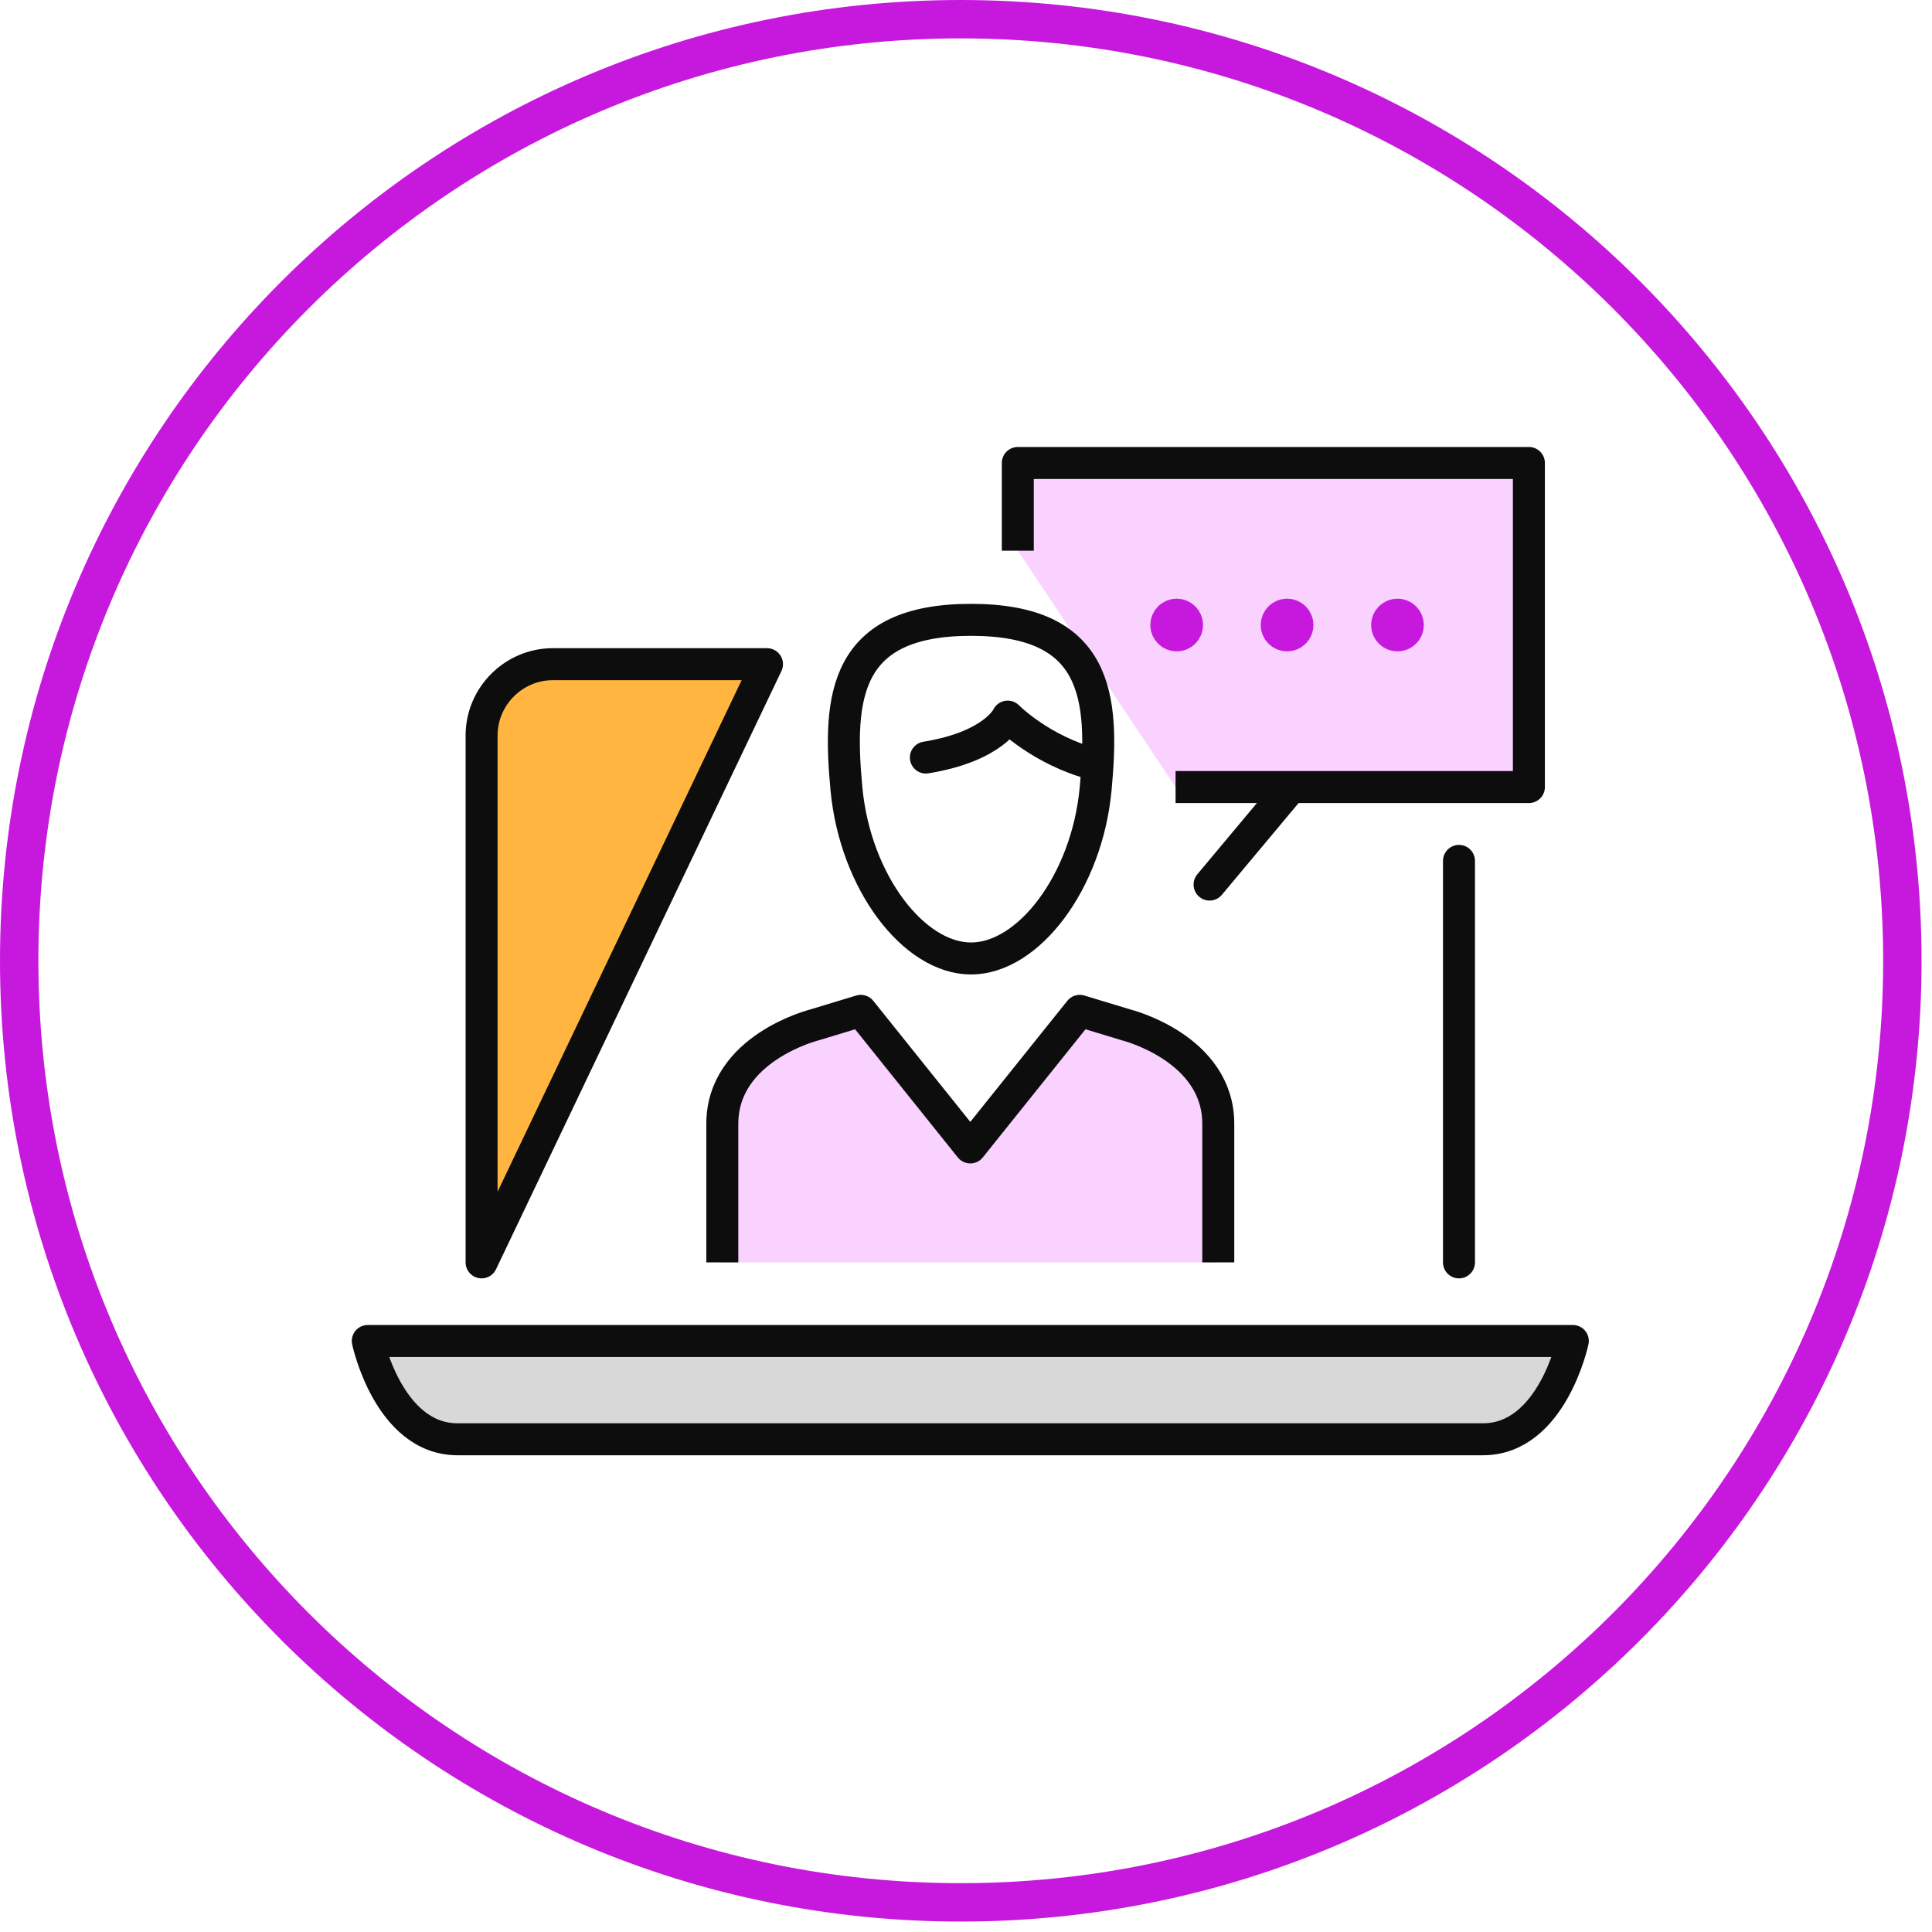
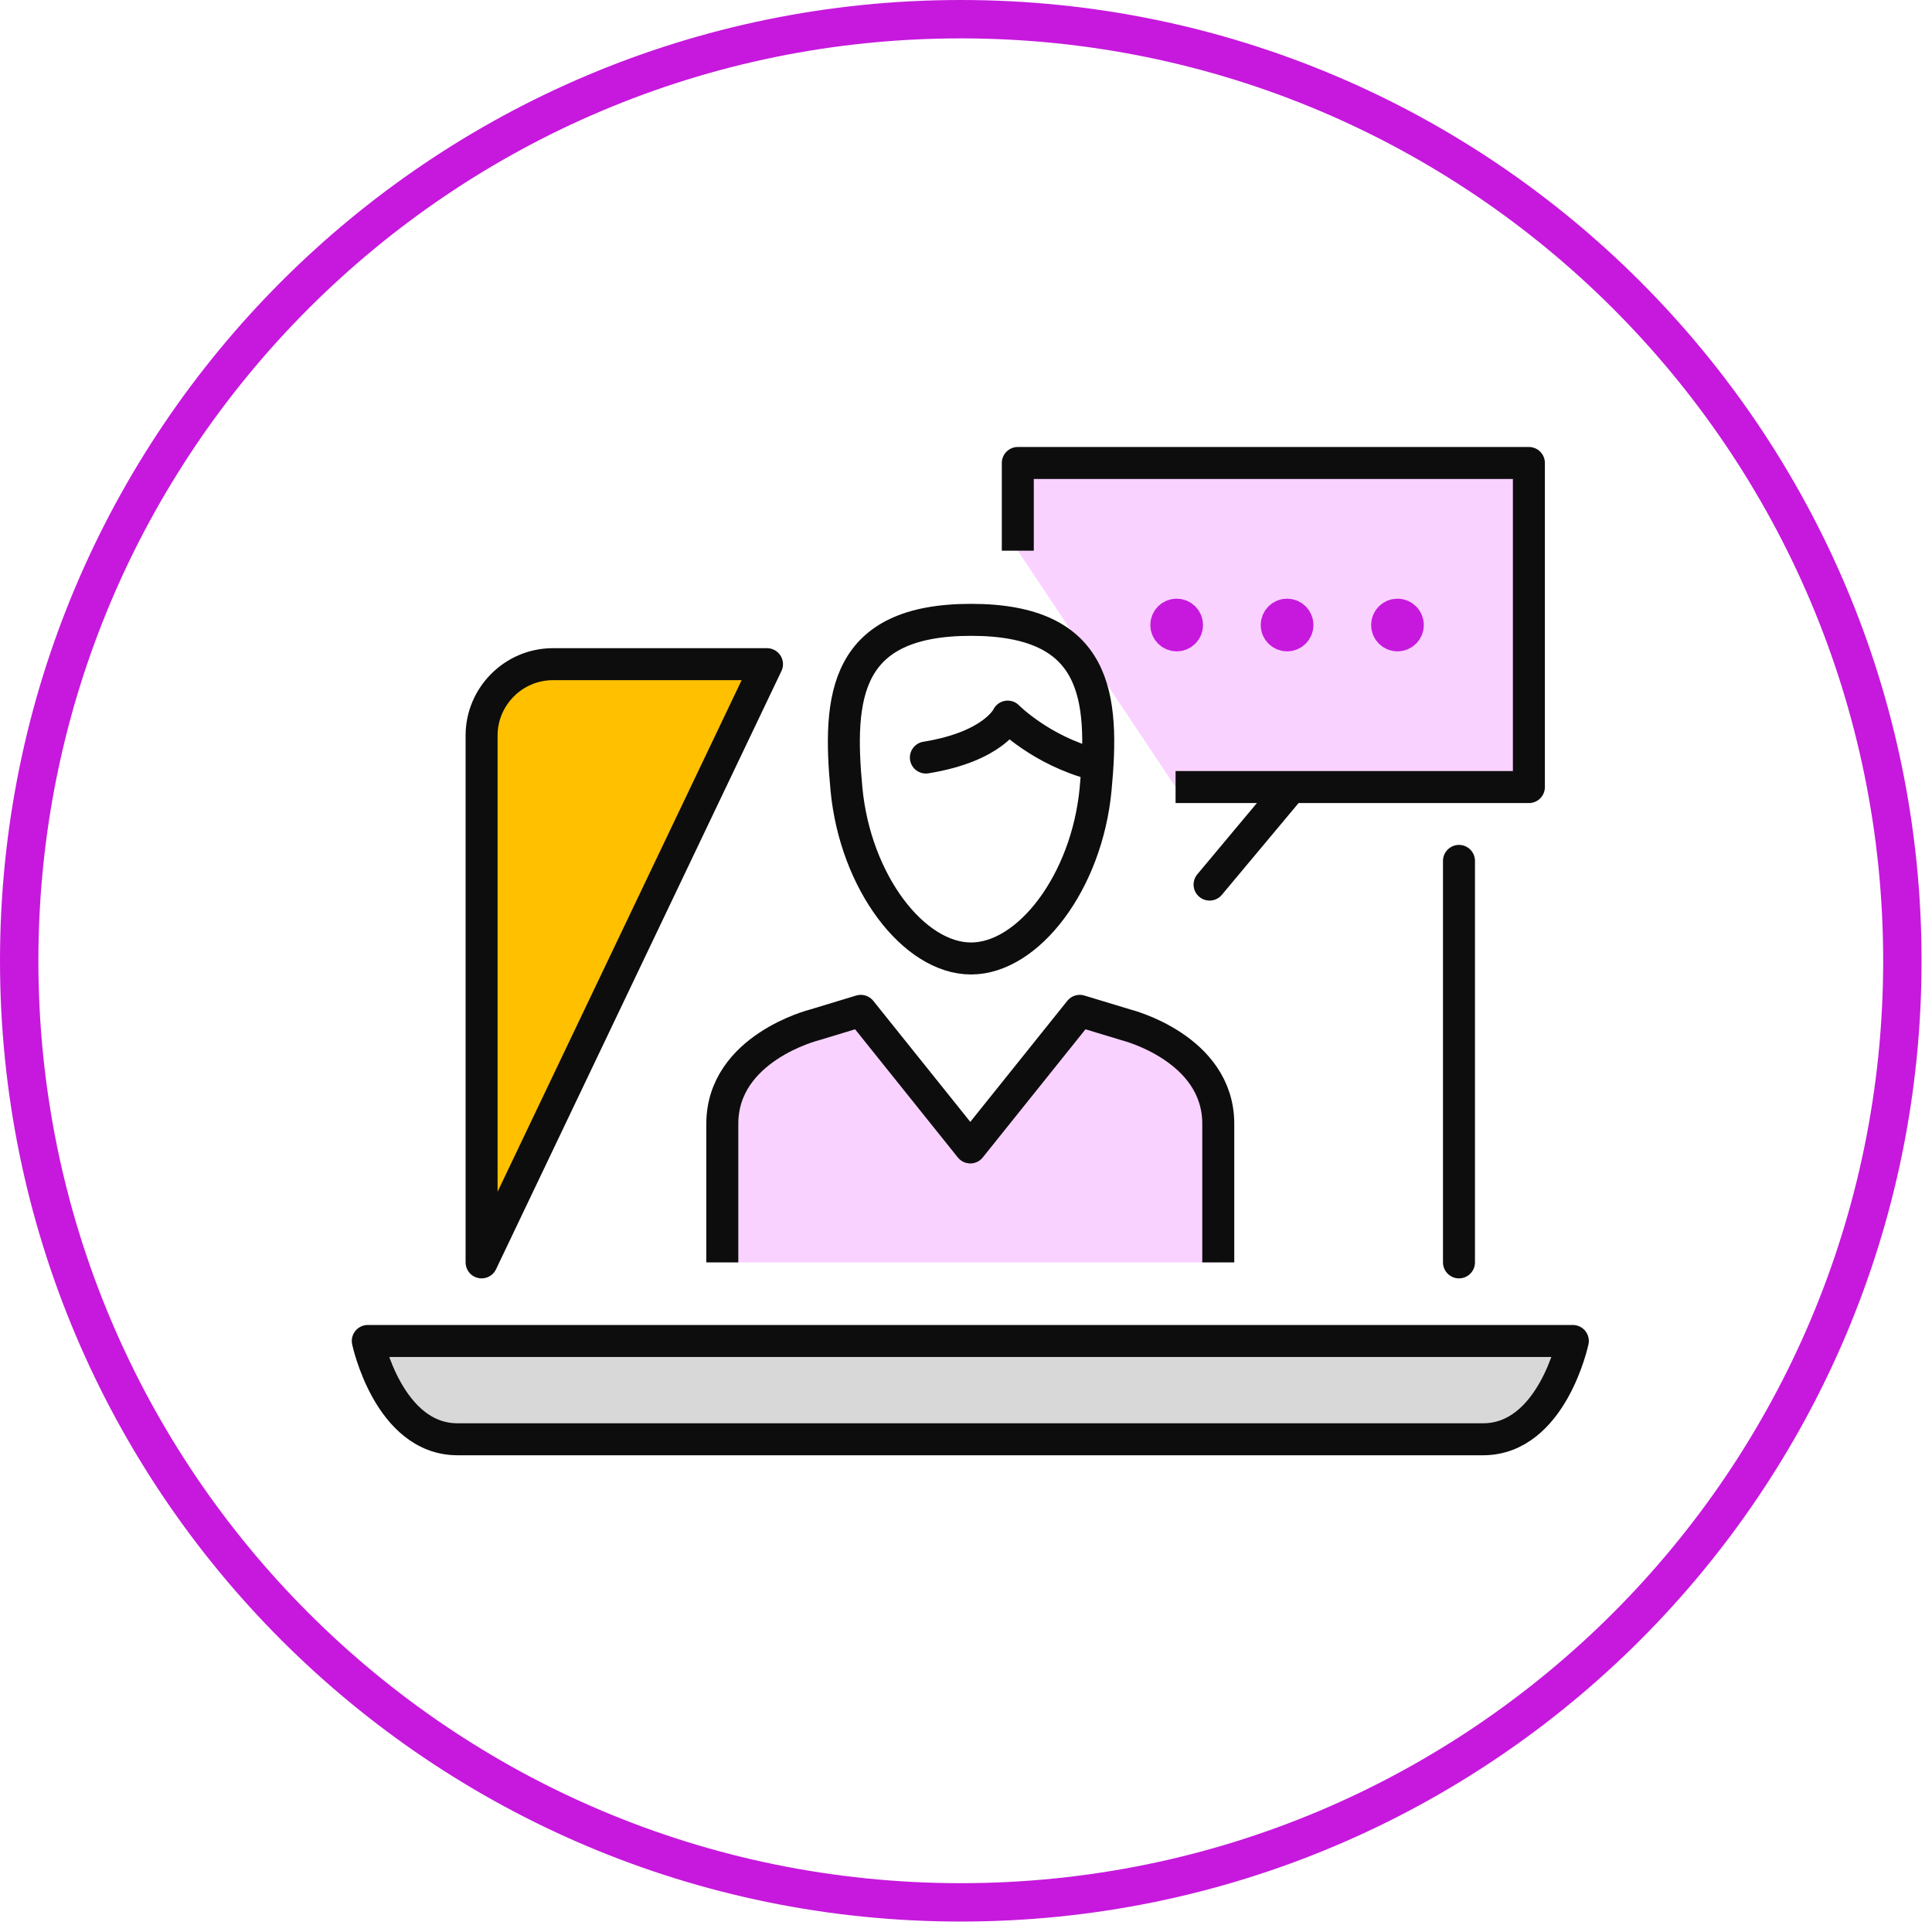
<svg xmlns="http://www.w3.org/2000/svg" width="151" height="151" viewBox="0 0 151 151">
  <g fill="none" fill-rule="evenodd">
    <circle cx="75.092" cy="75.092" r="73.592" stroke="#C619DD" stroke-width="3" />
    <path fill="#D8D8D8" stroke="#0D0D0D" stroke-linejoin="round" stroke-width="2.5" d="M114.03 67.285v31.379-31.379zm-85.285 37.522s1.625 7.683 7.02 7.683h80.141c5.398 0 7.022-7.683 7.022-7.683H28.745z" />
    <path fill="#F9D2FF" stroke="#0D0D0D" stroke-linejoin="round" stroke-width="2.5" d="M79.549 43.043v-6.858h39.945v25.33H91.88" />
-     <path fill="#FFB53F" stroke="#0D0D0D" stroke-linejoin="round" stroke-width="2.5" d="M37.64 98.664V57.486c0-3.067 2.509-5.576 5.573-5.576h16.733L37.64 98.664z" />
+     <path fill="#FFC000" stroke="#0D0D0D" stroke-linejoin="round" stroke-width="2.5" d="M37.64 98.664V57.486c0-3.067 2.509-5.576 5.573-5.576h16.733L37.64 98.664z" />
    <path fill="#000" d="M92.776 48.85a.81.81 0 1 1-1.62 0 .81.81 0 0 1 1.62 0" />
    <path fill="#C619DD" stroke="#C619DD" stroke-width="2.5" d="M92.776 48.85a.81.81 0 1 1-1.62 0 .81.81 0 0 1 1.62 0z" />
    <path fill="#000" d="M101.405 48.85c0 .45-.361.81-.811.81a.81.81 0 1 1 0-1.62c.45 0 .811.361.811.81" />
    <path fill="#C619DD" stroke="#C619DD" stroke-width="2.5" d="M101.405 48.85c0 .45-.361.81-.811.81a.81.81 0 1 1 0-1.62c.45 0 .811.361.811.81z" />
    <path fill="#000" d="M110.033 48.85a.81.81 0 1 1-.811-.81.81.81 0 0 1 .811.81" />
    <path fill="#C619DD" stroke="#C619DD" stroke-width="2.5" d="M110.033 48.85a.81.81 0 1 1-.811-.81.81.81 0 0 1 .811.81z" />
    <path stroke="#0D0D0D" stroke-linejoin="round" stroke-width="2.5" d="M75.894 48.445c-9.877 0-10.424 5.974-9.736 13.235.693 7.276 5.265 13.232 9.736 13.232 4.475 0 9.047-5.956 9.736-13.232.69-7.261.144-13.235-9.736-13.235z" />
    <path stroke="#0D0D0D" stroke-linecap="round" stroke-linejoin="round" stroke-width="2.5" d="M85.528 59.738c-4.177-1.09-6.77-3.73-6.77-3.73s-1.053 2.334-6.394 3.199" />
    <path fill="#F9D2FF" stroke="#0D0D0D" stroke-linejoin="round" stroke-width="2.5" d="M95.217 98.664v-10.83c0-5.928-7.188-7.727-7.188-7.727l-3.637-1.102-8.556 10.676-8.557-10.676-3.635 1.102s-7.19 1.799-7.19 7.727v10.83" />
    <path stroke="#0D0D0D" stroke-linecap="round" stroke-linejoin="round" stroke-width="2.5" d="M100.857 61.577l-6.32 7.56" />
  </g>
</svg>
